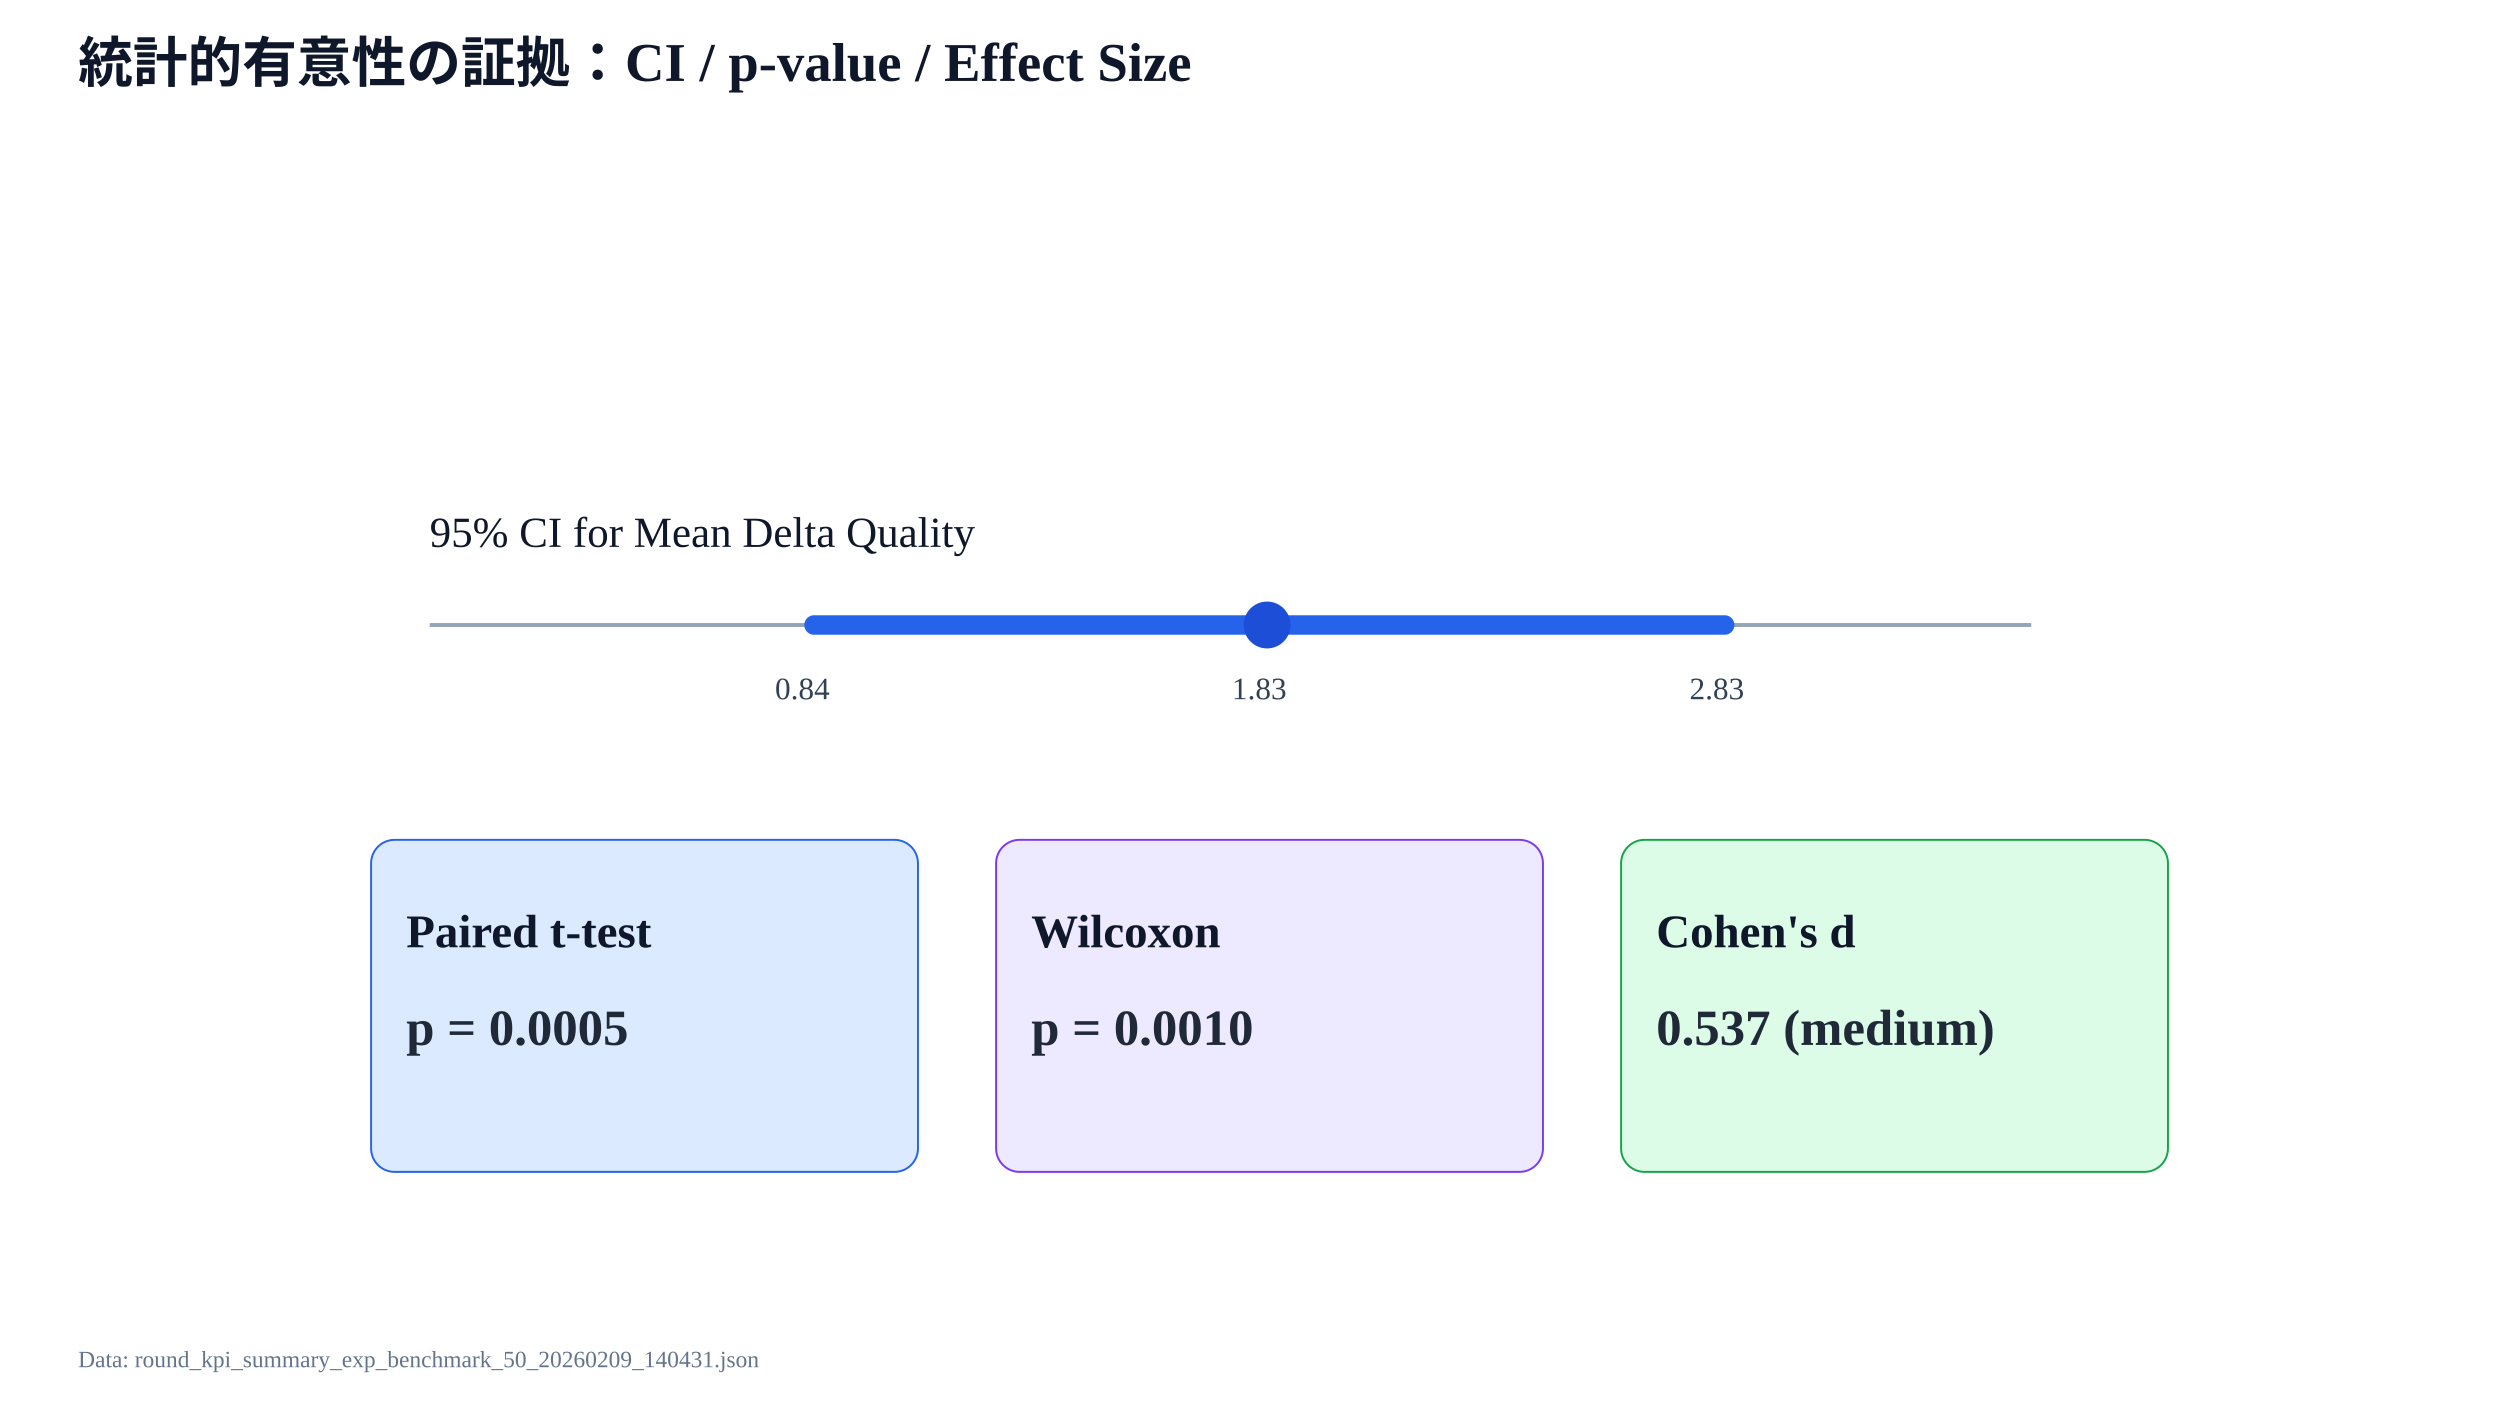
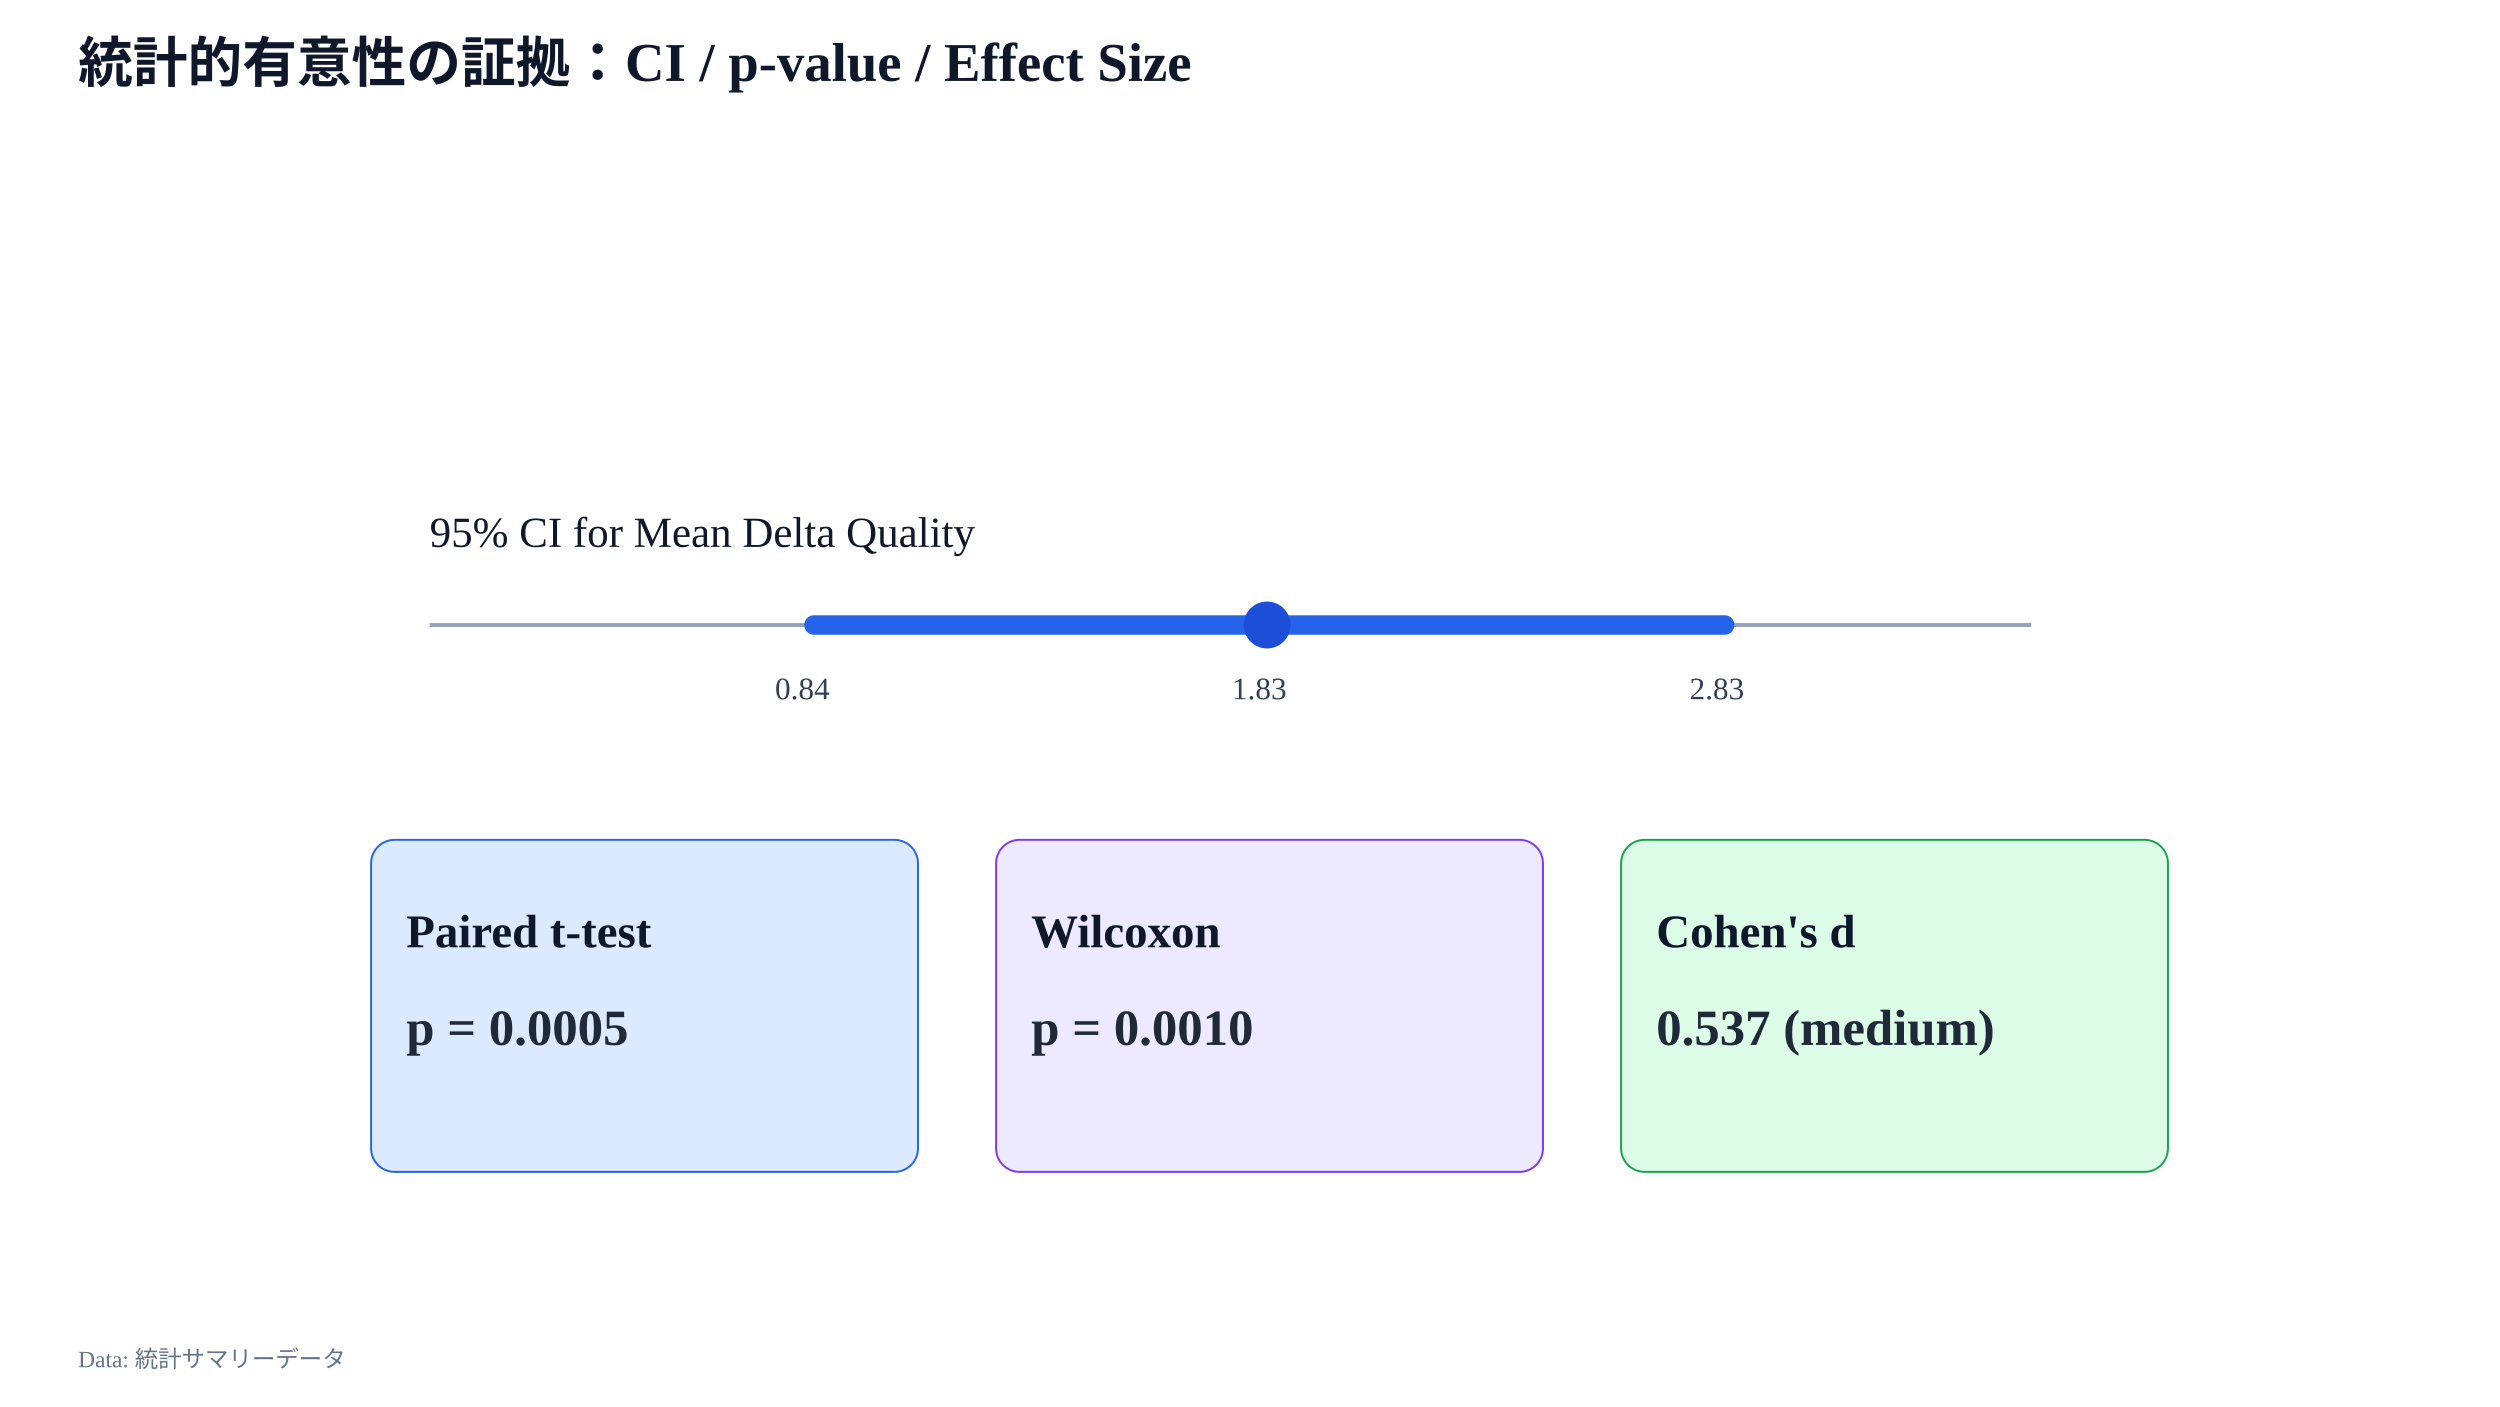
<svg xmlns="http://www.w3.org/2000/svg" width="1280" height="720" style="background: rgb(255, 255, 255);">
  <text x="40" y="42" font-size="28" font-weight="700" fill="#0f172a">統計的有意性の証拠：CI / p-value / Effect Size</text>
  <line x1="220" x2="1040" y1="320" y2="320" stroke="#94a3b8" stroke-width="2" />
  <line x1="416.8" x2="883.029" y1="320" y2="320" stroke="#2563eb" stroke-width="10" stroke-linecap="round" />
  <circle cx="648.743" cy="320" r="12" fill="#1d4ed8" />
  <text x="220" y="280" font-size="22" fill="#0f172a">95% CI for Mean Delta Quality</text>
  <text x="396.8" y="358" font-size="16" fill="#334155">0.84</text>
  <text x="630.743" y="358" font-size="16" fill="#334155">1.83</text>
  <text x="865.029" y="358" font-size="16" fill="#334155">2.83</text>
  <rect x="190" y="430" width="280" height="170" rx="12" fill="#dbeafe" stroke="#2563eb" />
  <text x="208" y="485" font-size="24" font-weight="700" fill="#0f172a">Paired t-test</text>
  <text x="208" y="535" font-size="26" font-weight="700" fill="#1f2937">p = 0.0005</text>
  <rect x="510" y="430" width="280" height="170" rx="12" fill="#ede9fe" stroke="#7c3aed" />
  <text x="528" y="485" font-size="24" font-weight="700" fill="#0f172a">Wilcoxon</text>
  <text x="528" y="535" font-size="26" font-weight="700" fill="#1f2937">p = 0.0010</text>
  <rect x="830" y="430" width="280" height="170" rx="12" fill="#dcfce7" stroke="#16a34a" />
  <text x="848" y="485" font-size="24" font-weight="700" fill="#0f172a">Cohen's d</text>
  <text x="848" y="535" font-size="26" font-weight="700" fill="#1f2937">0.537 (medium)</text>
-   <text x="40" y="700" font-size="12" fill="#64748b">Data: round_kpi_summary_exp_benchmark_50_20260209_140431.json</text>
+   <text x="40" y="700" font-size="12" fill="#64748b">Data: 統計サマリーデータ</text>
</svg>
